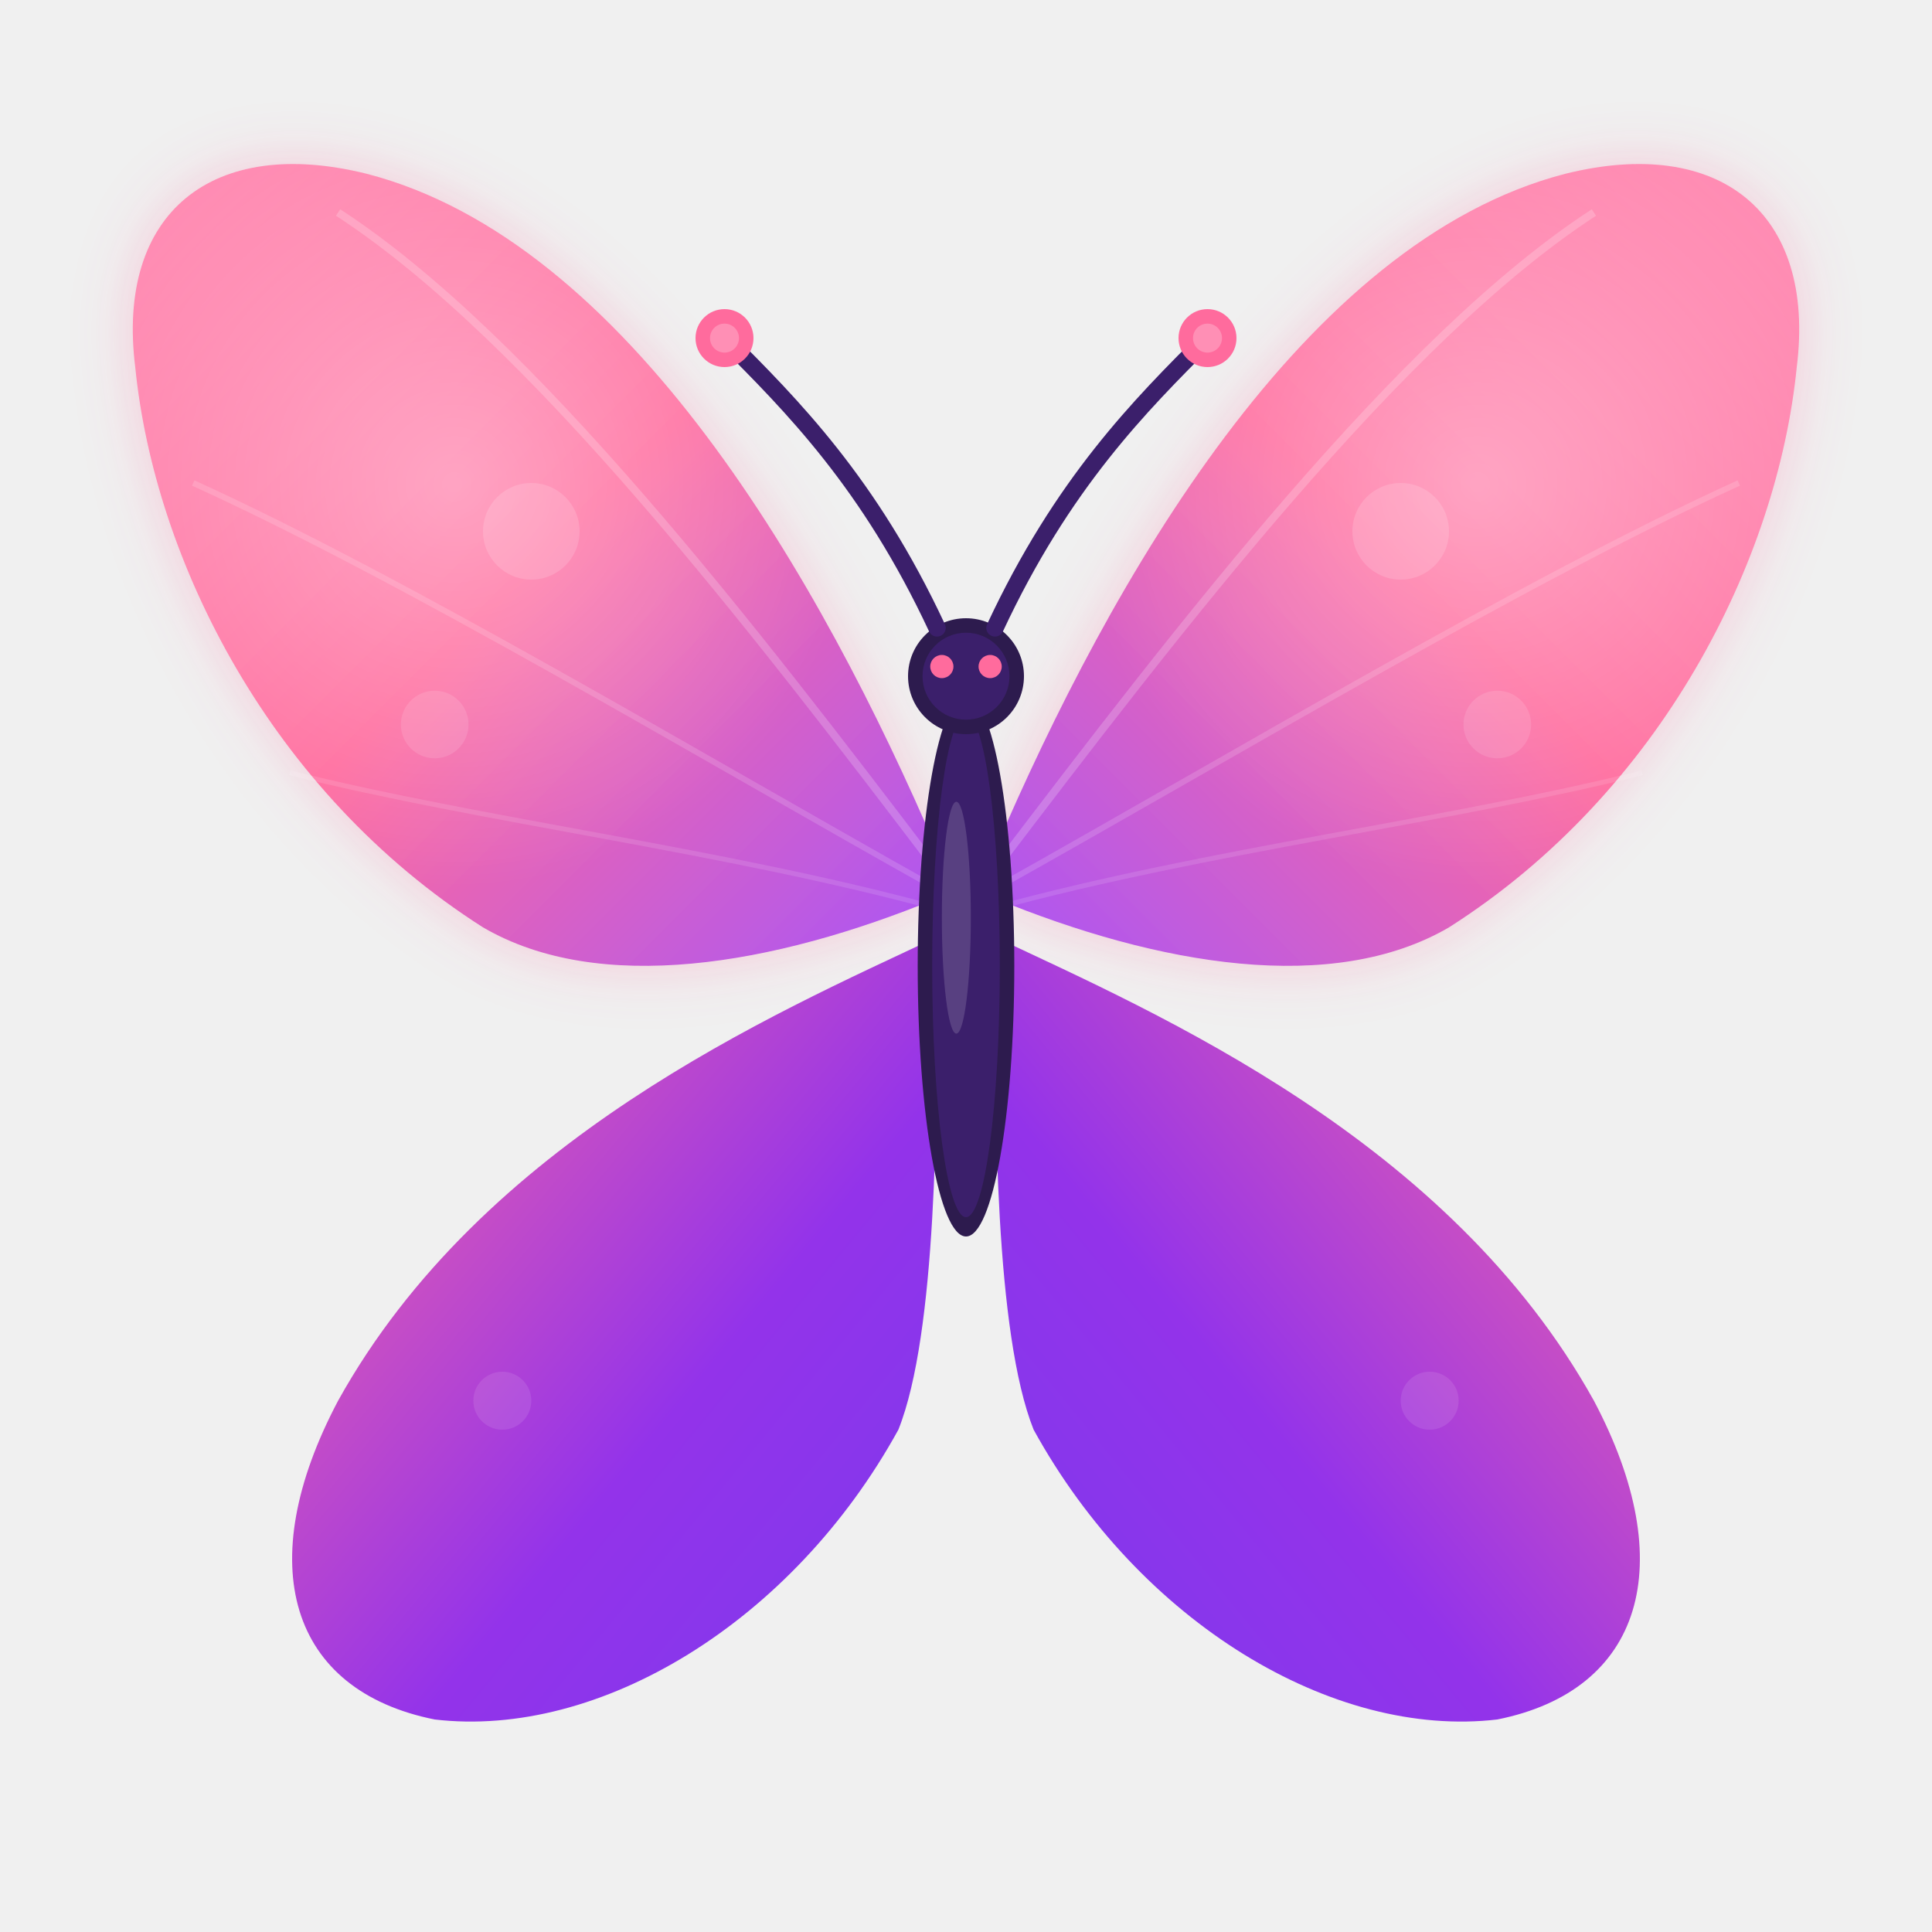
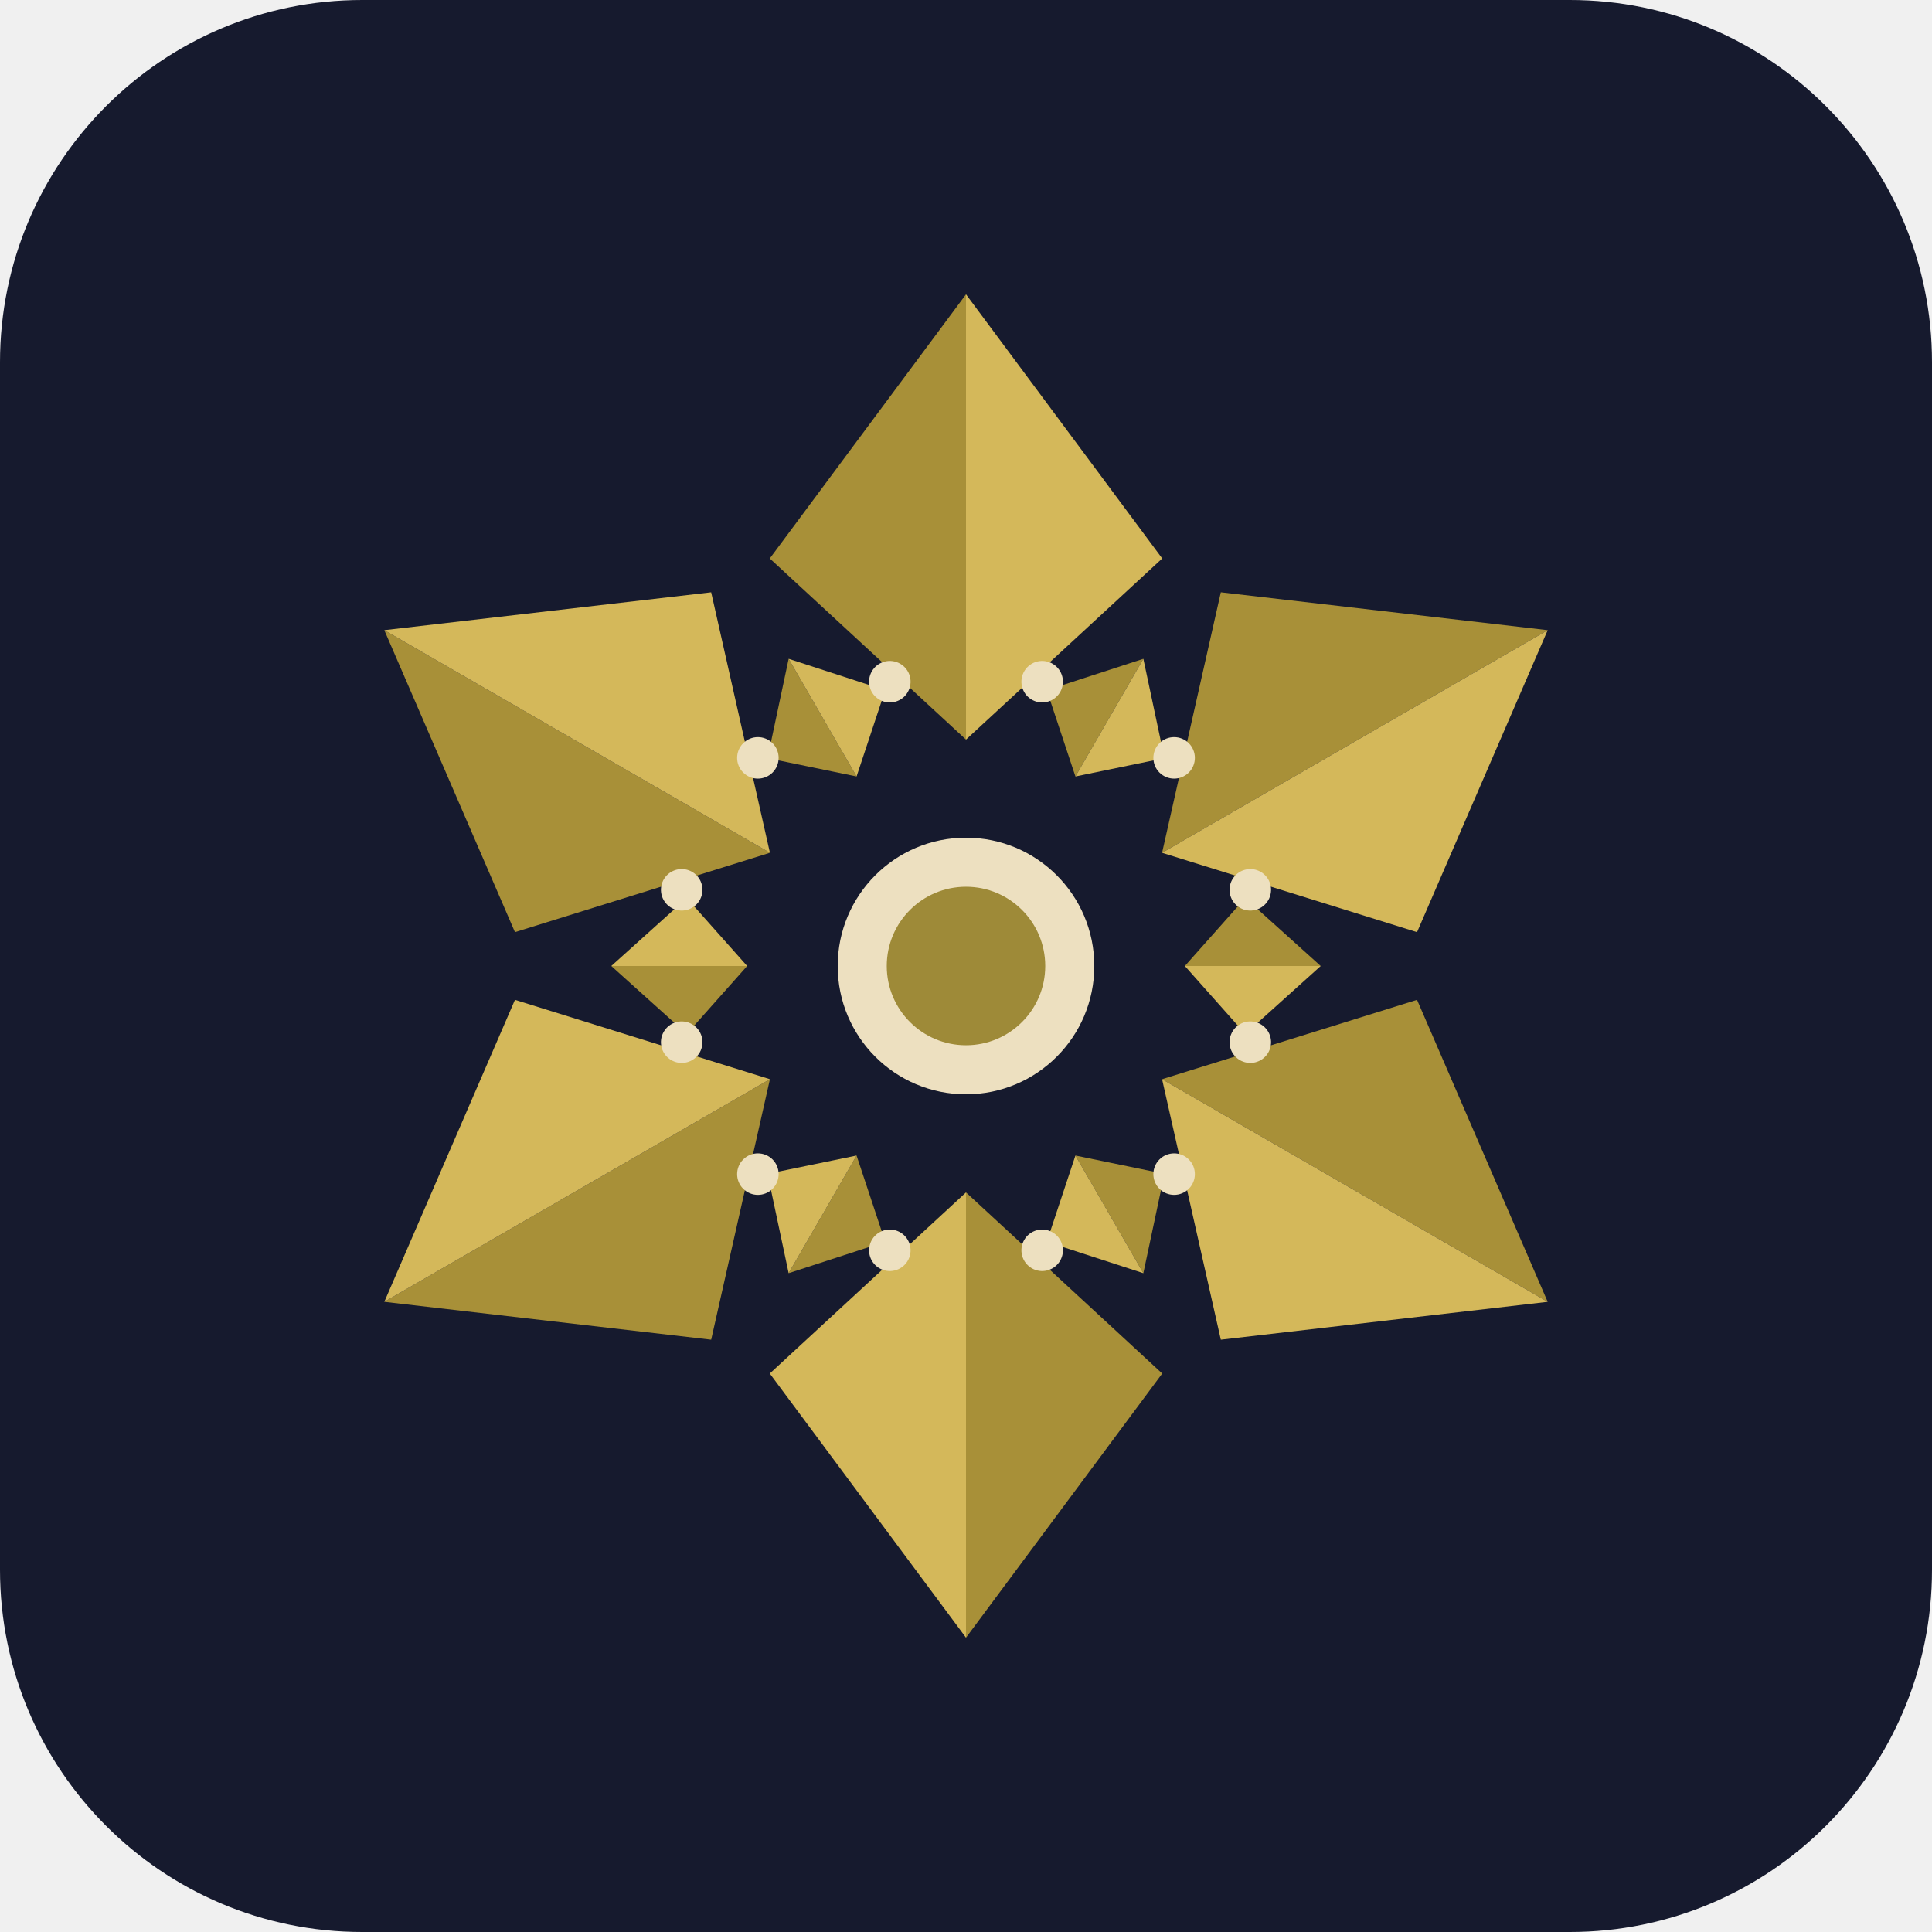
- <svg xmlns="http://www.w3.org/2000/svg" viewBox="0 0 200 200">
-   <defs>
-     <linearGradient id="wingGradientL" x1="0%" y1="0%" x2="100%" y2="100%">
-       <stop offset="0%" stop-color="#ff8fb5" />
-       <stop offset="50%" stop-color="#ff6b9d" />
-       <stop offset="100%" stop-color="#a855f7" />
-     </linearGradient>
-     <linearGradient id="wingGradientR" x1="100%" y1="0%" x2="0%" y2="100%">
-       <stop offset="0%" stop-color="#ff8fb5" />
-       <stop offset="50%" stop-color="#ff6b9d" />
-       <stop offset="100%" stop-color="#a855f7" />
-     </linearGradient>
-     <linearGradient id="lowerWingL" x1="0%" y1="0%" x2="100%" y2="100%">
-       <stop offset="0%" stop-color="#ff6b9d" />
-       <stop offset="60%" stop-color="#9333ea" />
-       <stop offset="100%" stop-color="#7c3aed" />
-     </linearGradient>
-     <linearGradient id="lowerWingR" x1="100%" y1="0%" x2="0%" y2="100%">
-       <stop offset="0%" stop-color="#ff6b9d" />
-       <stop offset="60%" stop-color="#9333ea" />
-       <stop offset="100%" stop-color="#7c3aed" />
-     </linearGradient>
-     <filter id="glow" x="-20%" y="-20%" width="140%" height="140%">
-       <feGaussianBlur in="SourceAlpha" stdDeviation="3" result="blur" />
-       <feFlood flood-color="#ff6b9d" flood-opacity="0.3" />
-       <feComposite in2="blur" operator="in" />
-       <feMerge>
-         <feMergeNode />
-         <feMergeNode in="SourceGraphic" />
-       </feMerge>
-     </filter>
-     <radialGradient id="shimmerL" cx="40%" cy="40%" r="50%">
-       <stop offset="0%" stop-color="#ffffff" stop-opacity="0.35" />
-       <stop offset="100%" stop-color="#ffffff" stop-opacity="0" />
-     </radialGradient>
-     <radialGradient id="shimmerR" cx="60%" cy="40%" r="50%">
-       <stop offset="0%" stop-color="#ffffff" stop-opacity="0.35" />
-       <stop offset="100%" stop-color="#ffffff" stop-opacity="0" />
-     </radialGradient>
-   </defs>
-   <path d="M 97 88            C 85 60, 65 25, 38 18            C 22 14, 12 22, 14 38            C 16 58, 28 82, 50 96            C 62 103, 80 100, 97 93            Z" fill="url(#wingGradientL)" filter="url(#glow)" />
-   <path d="M 103 88            C 115 60, 135 25, 162 18            C 178 14, 188 22, 186 38            C 184 58, 172 82, 150 96            C 138 103, 120 100, 103 93            Z" fill="url(#wingGradientR)" filter="url(#glow)" />
-   <path d="M 97 97            C 80 105, 50 118, 35 145            C 26 162, 30 175, 45 178            C 62 180, 82 168, 93 148            C 97 138, 97 115, 97 102            Z" fill="url(#lowerWingL)" />
-   <path d="M 103 97            C 120 105, 150 118, 165 145            C 174 162, 170 175, 155 178            C 138 180, 118 168, 107 148            C 103 138, 103 115, 103 102            Z" fill="url(#lowerWingR)" />
-   <path d="M 97 88            C 85 60, 65 25, 38 18            C 22 14, 12 22, 14 38            C 16 58, 28 82, 50 96            C 62 103, 80 100, 97 93            Z" fill="url(#shimmerL)" />
-   <path d="M 103 88            C 115 60, 135 25, 162 18            C 178 14, 188 22, 186 38            C 184 58, 172 82, 150 96            C 138 103, 120 100, 103 93            Z" fill="url(#shimmerR)" />
-   <path d="M 97 90 C 78 65, 55 35, 35 22" stroke="#ffffff" stroke-width="0.8" fill="none" opacity="0.2" />
-   <path d="M 97 92 C 72 78, 42 60, 20 50" stroke="#ffffff" stroke-width="0.6" fill="none" opacity="0.15" />
-   <path d="M 97 94 C 75 88, 50 85, 30 80" stroke="#ffffff" stroke-width="0.5" fill="none" opacity="0.12" />
-   <path d="M 103 90 C 122 65, 145 35, 165 22" stroke="#ffffff" stroke-width="0.8" fill="none" opacity="0.2" />
-   <path d="M 103 92 C 128 78, 158 60, 180 50" stroke="#ffffff" stroke-width="0.6" fill="none" opacity="0.15" />
-   <path d="M 103 94 C 125 88, 150 85, 170 80" stroke="#ffffff" stroke-width="0.5" fill="none" opacity="0.12" />
-   <ellipse cx="100" cy="100" rx="5" ry="28" fill="#2d1b4e" />
-   <ellipse cx="100" cy="100" rx="3.5" ry="26" fill="#3b1f6b" />
-   <ellipse cx="99" cy="95" rx="1.5" ry="12" fill="#ffffff" opacity="0.15" />
-   <circle cx="100" cy="70" r="6" fill="#2d1b4e" />
-   <circle cx="100" cy="70" r="4.5" fill="#3b1f6b" />
-   <circle cx="97.5" cy="69" r="1.2" fill="#ff6b9d" />
-   <circle cx="102.5" cy="69" r="1.2" fill="#ff6b9d" />
-   <path d="M 97 65 C 90 50, 82 42, 75 35" stroke="#3b1f6b" stroke-width="1.8" fill="none" stroke-linecap="round" />
-   <path d="M 103 65 C 110 50, 118 42, 125 35" stroke="#3b1f6b" stroke-width="1.8" fill="none" stroke-linecap="round" />
-   <circle cx="75" cy="35" r="3" fill="#ff6b9d" />
-   <circle cx="125" cy="35" r="3" fill="#ff6b9d" />
-   <circle cx="75" cy="35" r="1.5" fill="#ff8fb5" />
-   <circle cx="125" cy="35" r="1.5" fill="#ff8fb5" />
-   <circle cx="55" cy="55" r="5" fill="#ffffff" opacity="0.15" />
-   <circle cx="145" cy="55" r="5" fill="#ffffff" opacity="0.15" />
-   <circle cx="45" cy="75" r="3.5" fill="#ffffff" opacity="0.12" />
-   <circle cx="155" cy="75" r="3.5" fill="#ffffff" opacity="0.12" />
-   <circle cx="52" cy="145" r="3" fill="#ffffff" opacity="0.1" />
-   <circle cx="148" cy="145" r="3" fill="#ffffff" opacity="0.1" />
+ <svg xmlns="http://www.w3.org/2000/svg" viewBox="0 0 512 512">
+   <rect width="512" height="512" rx="96" fill="#161a2e" />
+   <g transform="translate(256,256)">
+     <polygon points="0,-178 -52,-108 0,-60" fill="#a89038" />
+     <polygon points="0,-178 52,-108 0,-60" fill="#d4b85a" />
+     <g transform="rotate(60)">
+       <polygon points="0,-178 -52,-108 0,-60" fill="#a89038" />
+       <polygon points="0,-178 52,-108 0,-60" fill="#d4b85a" />
+     </g>
+     <g transform="rotate(120)">
+       <polygon points="0,-178 -52,-108 0,-60" fill="#a89038" />
+       <polygon points="0,-178 52,-108 0,-60" fill="#d4b85a" />
+     </g>
+     <g transform="rotate(180)">
+       <polygon points="0,-178 -52,-108 0,-60" fill="#a89038" />
+       <polygon points="0,-178 52,-108 0,-60" fill="#d4b85a" />
+     </g>
+     <g transform="rotate(240)">
+       <polygon points="0,-178 -52,-108 0,-60" fill="#a89038" />
+       <polygon points="0,-178 52,-108 0,-60" fill="#d4b85a" />
+     </g>
+     <g transform="rotate(300)">
+       <polygon points="0,-178 -52,-108 0,-60" fill="#a89038" />
+       <polygon points="0,-178 52,-108 0,-60" fill="#d4b85a" />
+     </g>
+     <g transform="rotate(30)">
+       <polygon points="0,-94 -18,-74 0,-58" fill="#a89038" />
+       <polygon points="0,-94 18,-74 0,-58" fill="#d4b85a" />
+     </g>
+     <g transform="rotate(90)">
+       <polygon points="0,-94 -18,-74 0,-58" fill="#a89038" />
+       <polygon points="0,-94 18,-74 0,-58" fill="#d4b85a" />
+     </g>
+     <g transform="rotate(150)">
+       <polygon points="0,-94 -18,-74 0,-58" fill="#a89038" />
+       <polygon points="0,-94 18,-74 0,-58" fill="#d4b85a" />
+     </g>
+     <g transform="rotate(210)">
+       <polygon points="0,-94 -18,-74 0,-58" fill="#a89038" />
+       <polygon points="0,-94 18,-74 0,-58" fill="#d4b85a" />
+     </g>
+     <g transform="rotate(270)">
+       <polygon points="0,-94 -18,-74 0,-58" fill="#a89038" />
+       <polygon points="0,-94 18,-74 0,-58" fill="#d4b85a" />
+     </g>
+     <g transform="rotate(330)">
+       <polygon points="0,-94 -18,-74 0,-58" fill="#a89038" />
+       <polygon points="0,-94 18,-74 0,-58" fill="#d4b85a" />
+     </g>
+     <circle cx="0" cy="-78" r="5.5" fill="#ede0c0" transform="rotate(15)" />
+     <circle cx="0" cy="-78" r="5.5" fill="#ede0c0" transform="rotate(45)" />
+     <circle cx="0" cy="-78" r="5.5" fill="#ede0c0" transform="rotate(75)" />
+     <circle cx="0" cy="-78" r="5.5" fill="#ede0c0" transform="rotate(105)" />
+     <circle cx="0" cy="-78" r="5.5" fill="#ede0c0" transform="rotate(135)" />
+     <circle cx="0" cy="-78" r="5.5" fill="#ede0c0" transform="rotate(165)" />
+     <circle cx="0" cy="-78" r="5.5" fill="#ede0c0" transform="rotate(195)" />
+     <circle cx="0" cy="-78" r="5.5" fill="#ede0c0" transform="rotate(225)" />
+     <circle cx="0" cy="-78" r="5.5" fill="#ede0c0" transform="rotate(255)" />
+     <circle cx="0" cy="-78" r="5.5" fill="#ede0c0" transform="rotate(285)" />
+     <circle cx="0" cy="-78" r="5.5" fill="#ede0c0" transform="rotate(315)" />
+     <circle cx="0" cy="-78" r="5.5" fill="#ede0c0" transform="rotate(345)" />
+     <circle r="34" fill="#ede0c0" />
+     <circle r="21" fill="#9e8a38" />
+   </g>
</svg>
